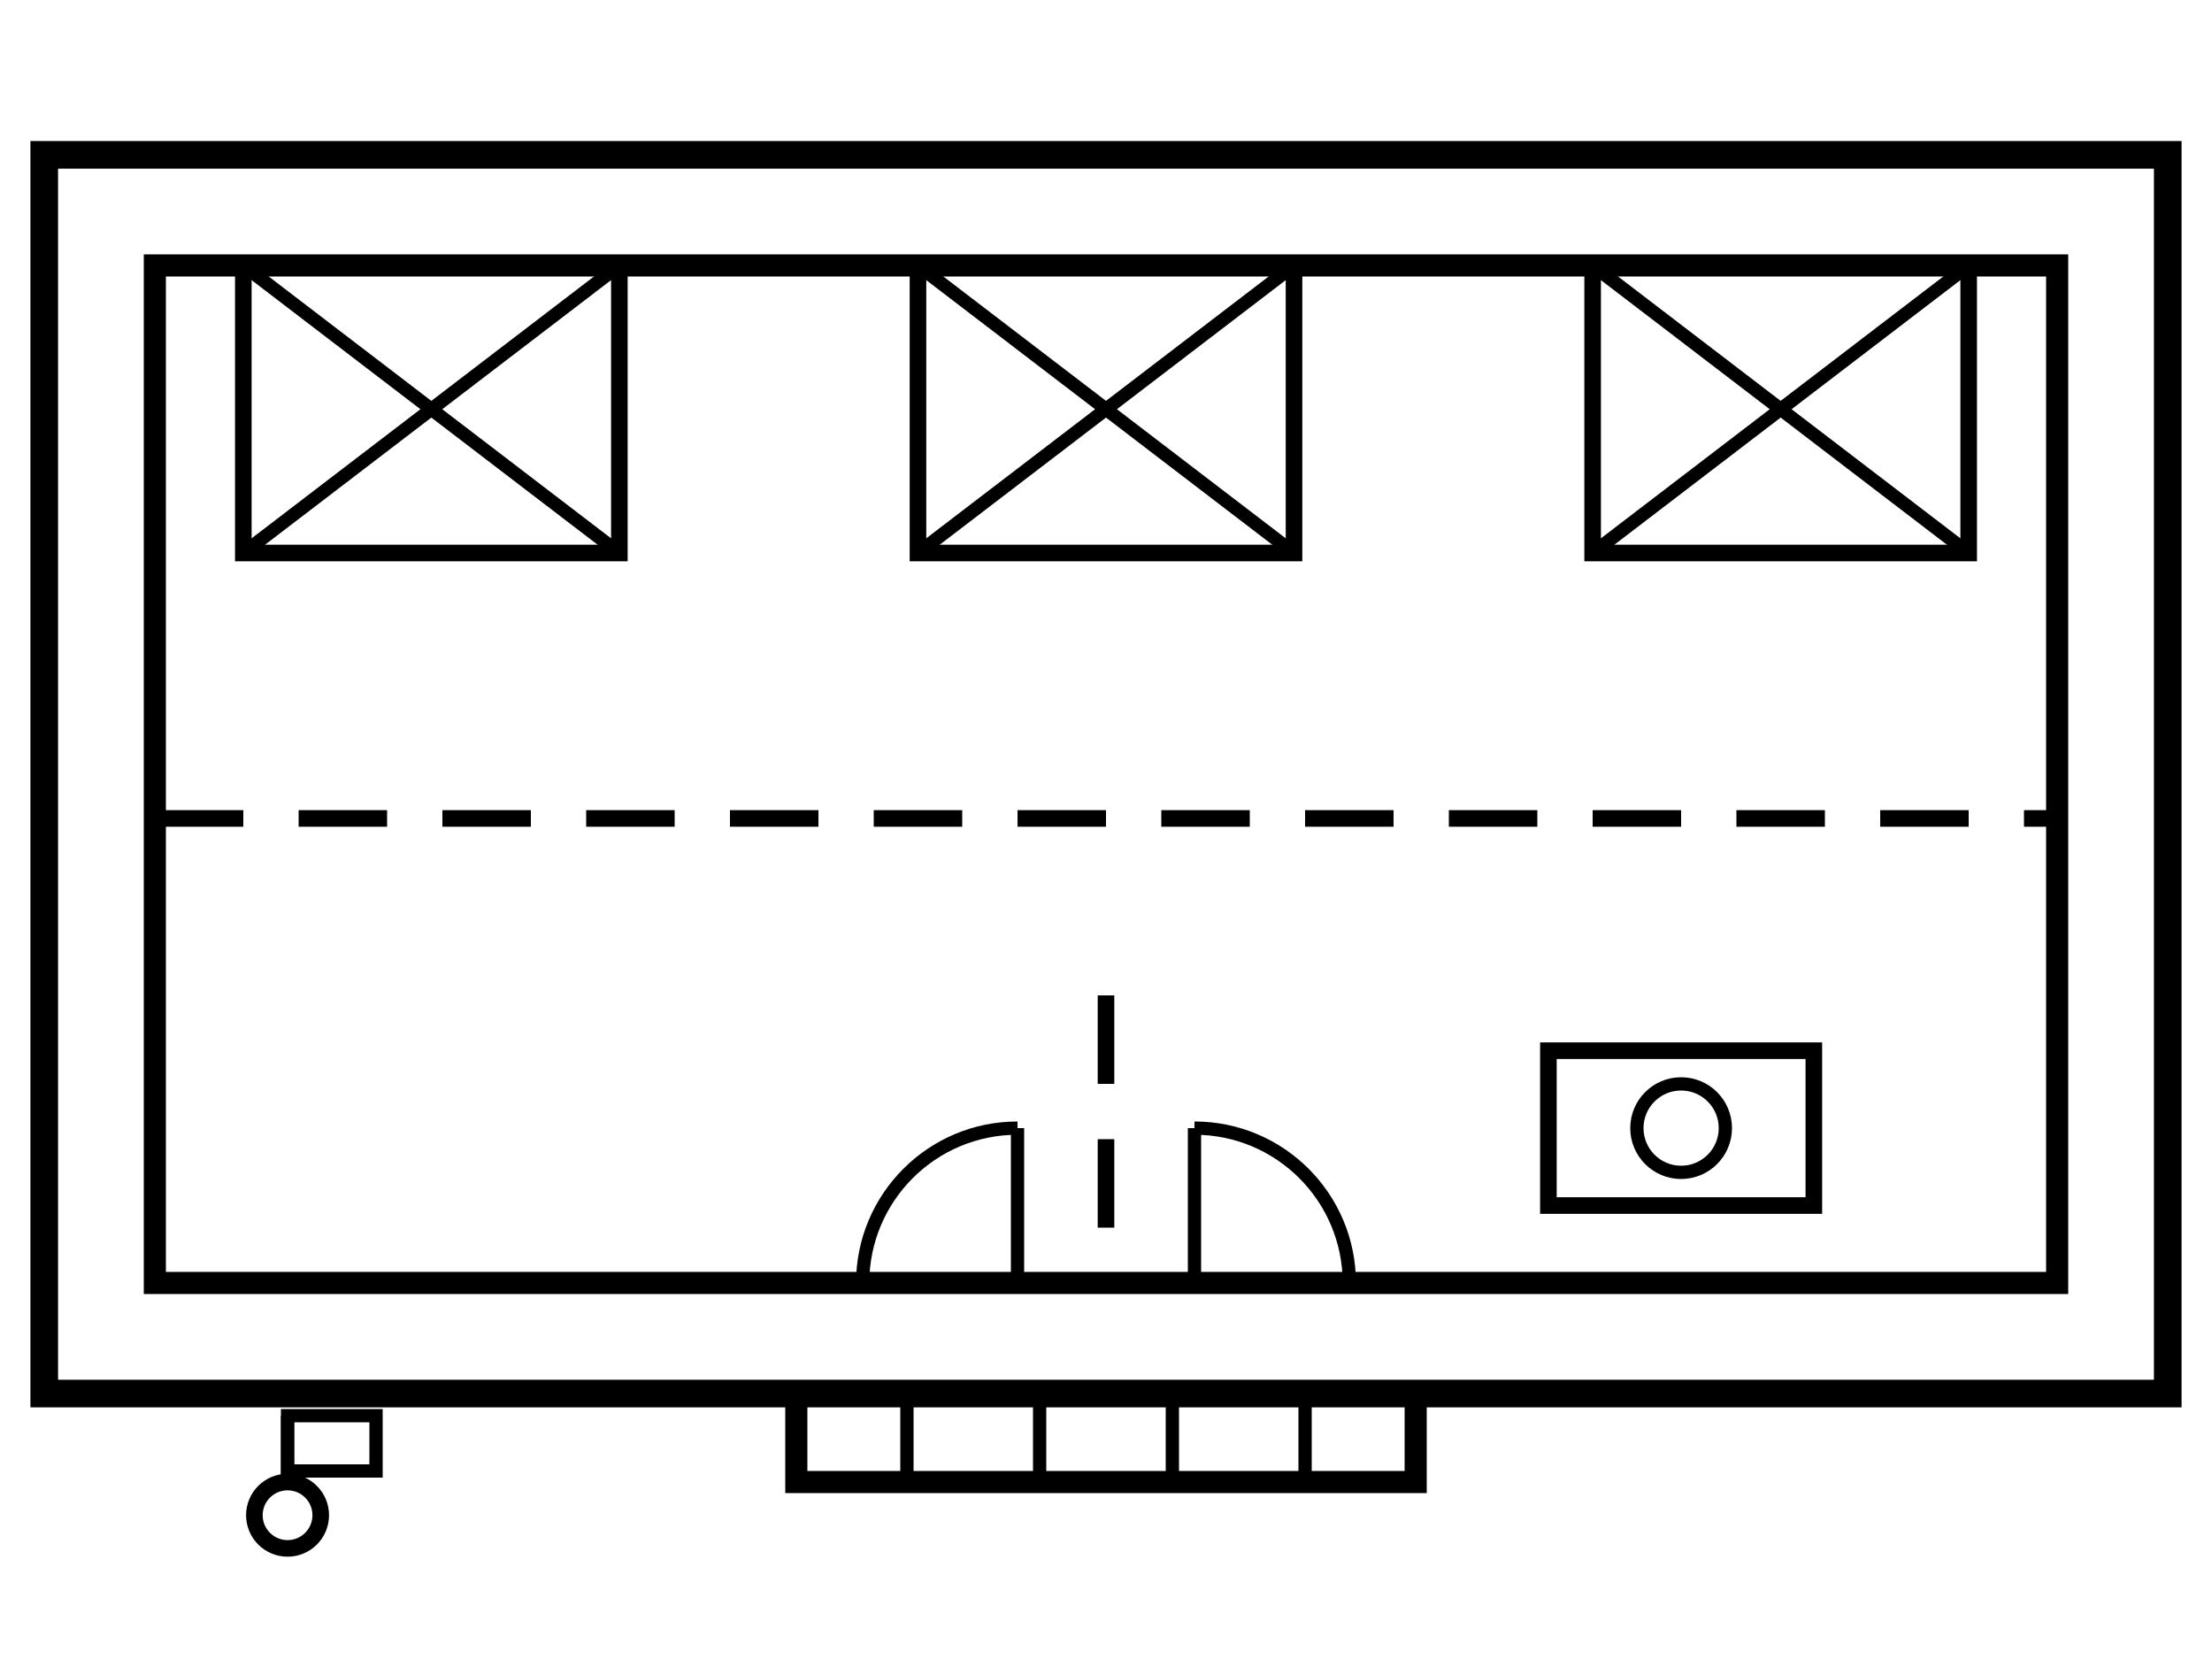
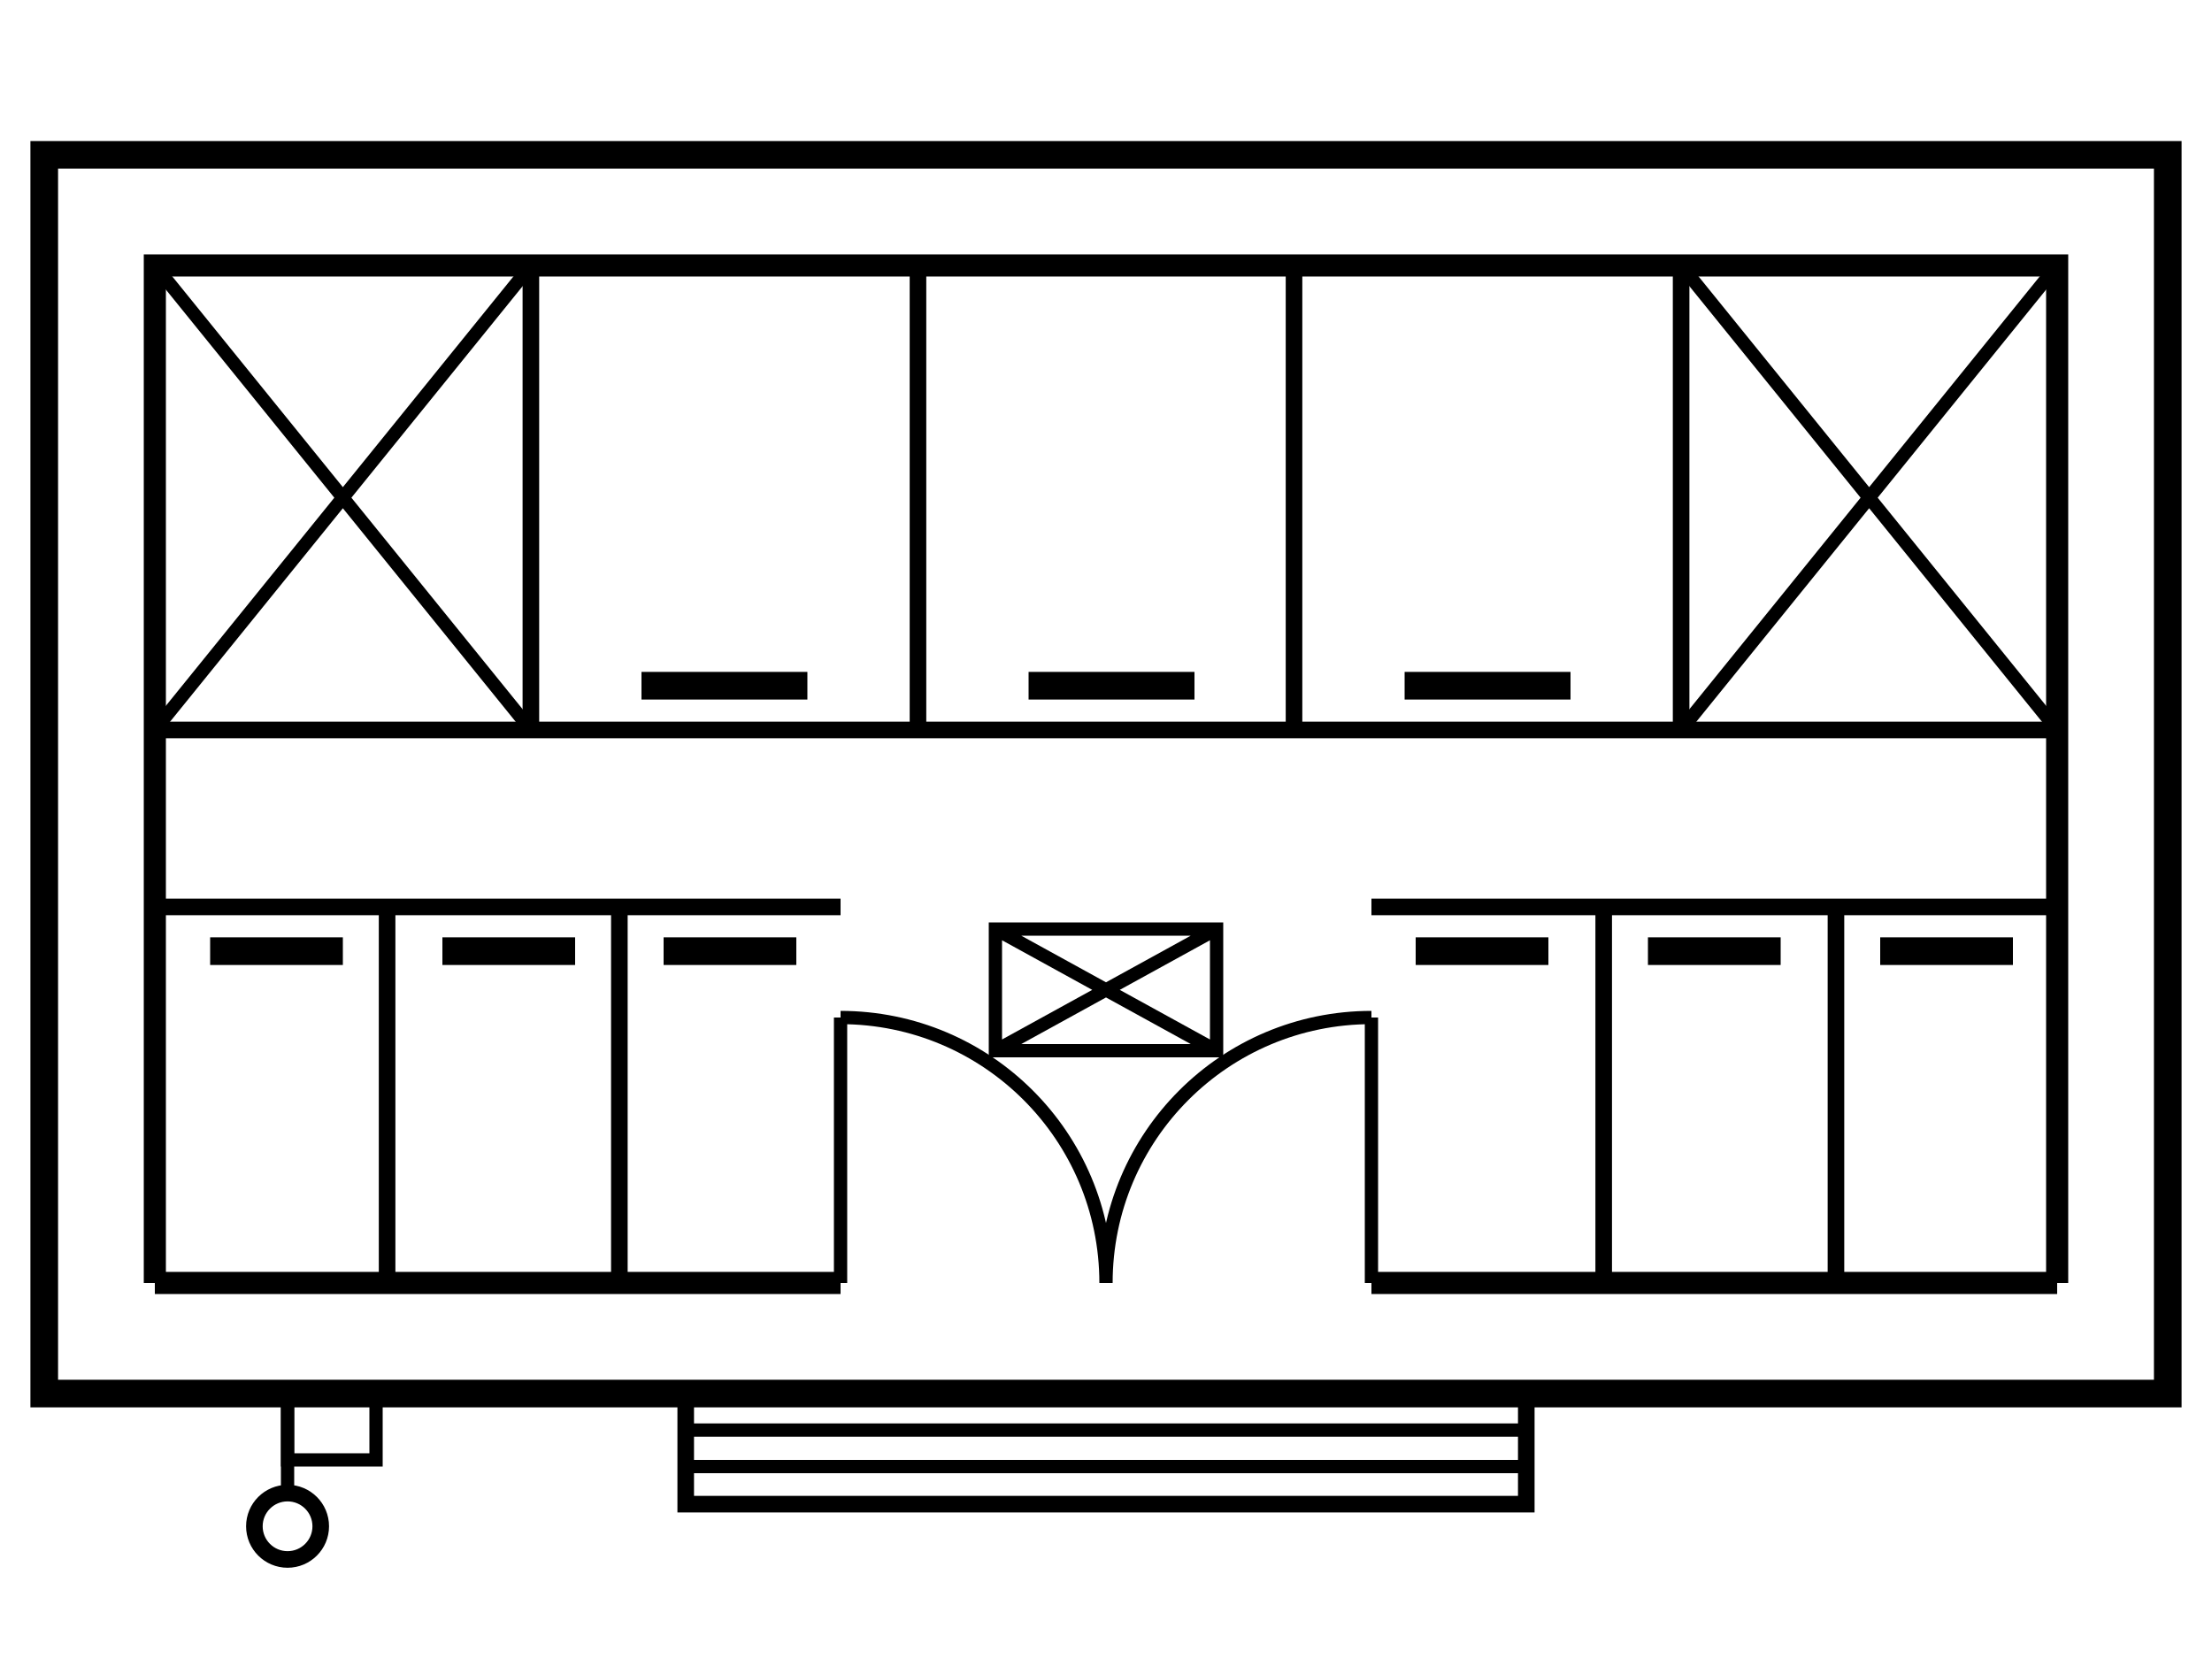
<svg xmlns="http://www.w3.org/2000/svg" viewBox="0 0 200 150">
  <path fill="none" stroke="#000" stroke-linecap="round" stroke-width="2.5" d="M4 14h192v112H4z" />
-   <path fill="none" stroke="#000" stroke-width="2" d="M14 24h172v92H14z" />
-   <path fill="none" stroke="#000" stroke-width="1.5" d="M22 24h34v26H22zM83 24h34v26H83zM144 24h34v26H144z" />
-   <path fill="none" stroke="#000" stroke-width="1.2" d="M22 24l34 26M56 24l-34 26M83 24l34 26M117 24l-34 26M144 24l34 26M178 24l-34 26" />
-   <path stroke="#000" stroke-width="1.5" stroke-dasharray="8 5" d="M14 74h172" />
-   <path stroke="#000" stroke-width="1.5" stroke-dasharray="8 5" d="M100 90v26" />
-   <path stroke="#000" stroke-width="1.2" d="M92 116v-14M108 116v-14" />
-   <path fill="none" stroke="#000" stroke-width="1.2" d="M78 116a14 14 0 0 1 14-14M122 116a14 14 0 0 0-14-14" />
-   <path fill="none" stroke="#000" stroke-width="2" d="M72 126h56v8H72z" />
-   <path fill="none" stroke="#000" stroke-width="1.2" d="M82 126v8M94 126v8M106 126v8M118 126v8" />
-   <circle cx="26" cy="137" r="3" fill="none" stroke="#000" stroke-width="1.5" />
-   <path stroke="#000" stroke-width="1.2" d="M26 134v-6" />
-   <path fill="none" stroke="#000" stroke-width="1.2" d="M26 128h8v5h-8z" />
-   <path fill="none" stroke="#000" stroke-width="1.5" d="M140 95h24v14H140z" />
-   <circle cx="152" cy="102" r="4" fill="none" stroke="#000" stroke-width="1.2" />
+   <path fill="none" stroke="#000" stroke-width="2" d="M14 116V24h172v92M14 116h62M124 116h62" />
+   <path fill="none" stroke="#000" stroke-width="1.5" d="M14 66h172M14 82h62M124 82h62M48 24v42M83 24v42M117 24v42M152 24v42M35 82v34M56 82v34M145 82v34M166 82v34" />
+   <path fill="none" stroke="#000" stroke-width="1.2" d="M14 24l34 42M48 24L14 66M152 24l34 42M186 24l-34 42" />
+   <path stroke="#000" stroke-width="2.5" d="M58 62h15M93 62h15M127 62h15M19 86h12M40 86h12M60 86h12M128 86h12M149 86h12M170 86h12" />
+   <path fill="none" stroke="#000" stroke-width="1.2" d="M90 84h20v11H90zM90 84l20 11M110 84l-20 11" />
+   <path stroke="#000" stroke-width="1.2" d="M76 116v-24M124 116v-24" />
+   <path fill="none" stroke="#000" stroke-width="1.2" d="M76 92a24 24 0 0 1 24 24M124 92a24 24 0 0 0-24 24" />
+   <path fill="none" stroke="#000" stroke-width="1.5" d="M62 126h76v10H62z" />
+   <path fill="none" stroke="#000" stroke-width="1.2" d="M62 129.3h76M62 132.6h76" />
+   <circle cx="26" cy="138" r="3" fill="none" stroke="#000" stroke-width="1.5" />
+   <path stroke="#000" stroke-width="1.2" d="M26 135v-9" />
+   <path fill="none" stroke="#000" stroke-width="1.2" d="M26 126h8v6H26z" />
</svg>
